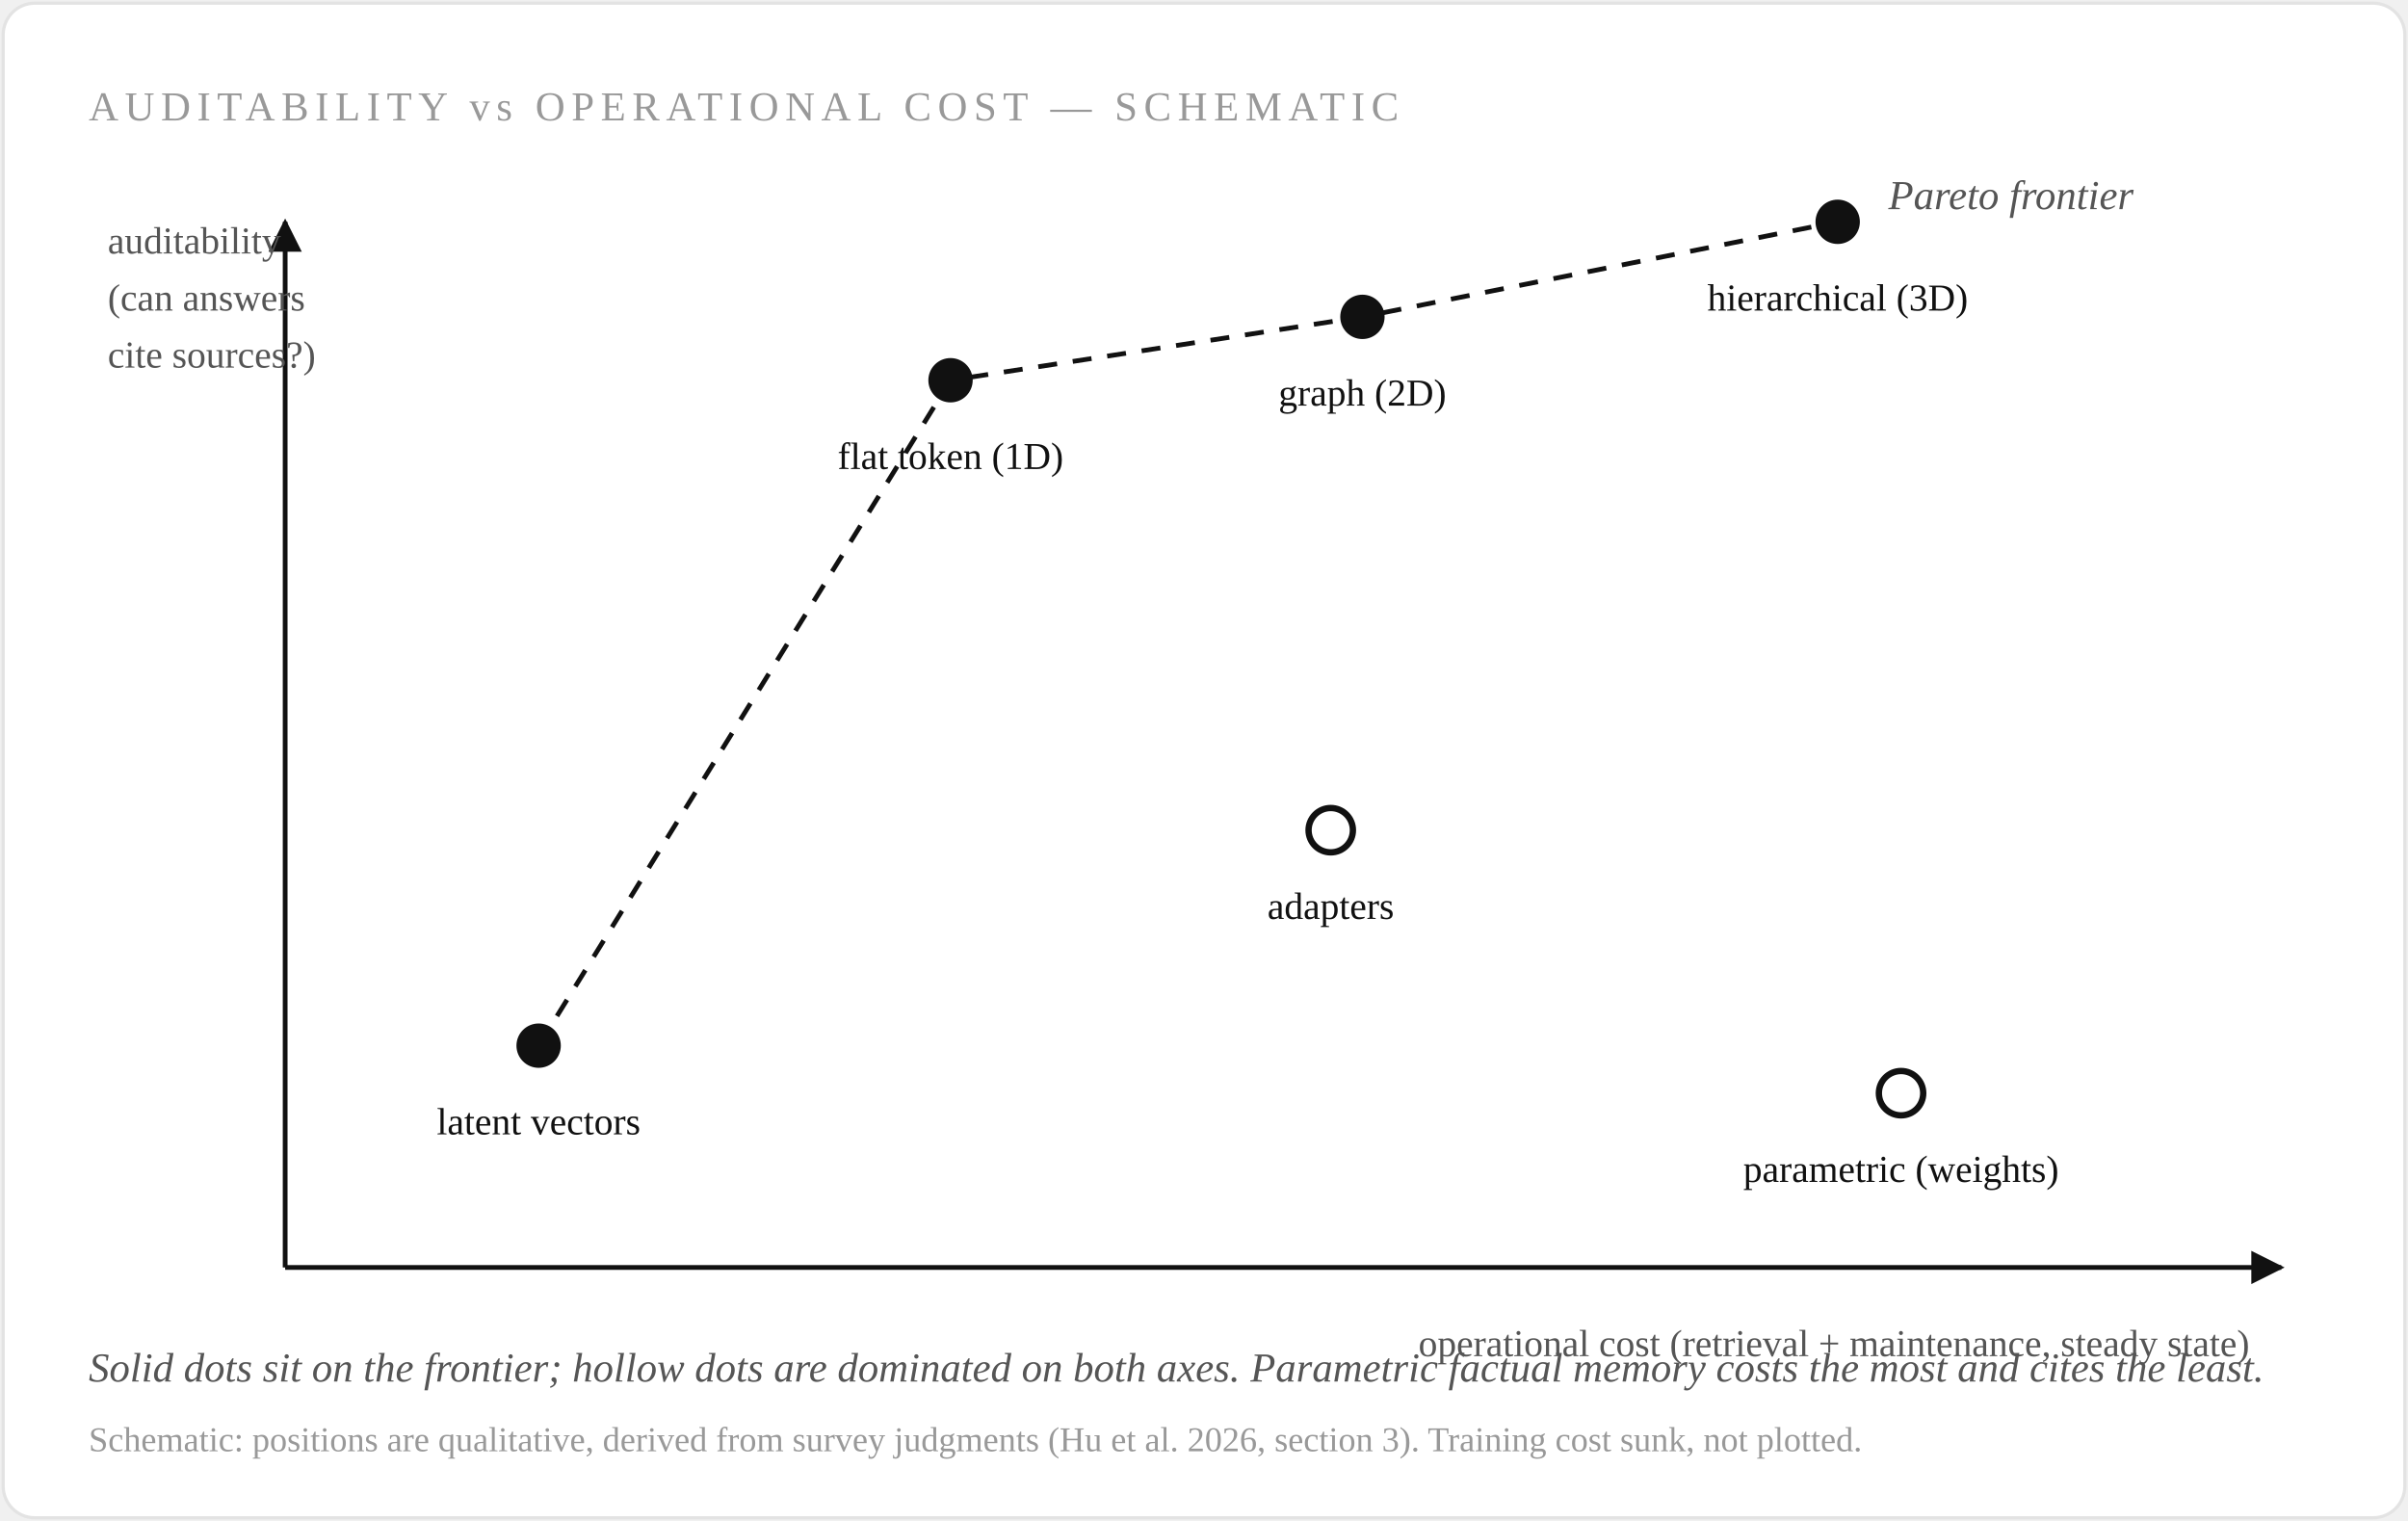
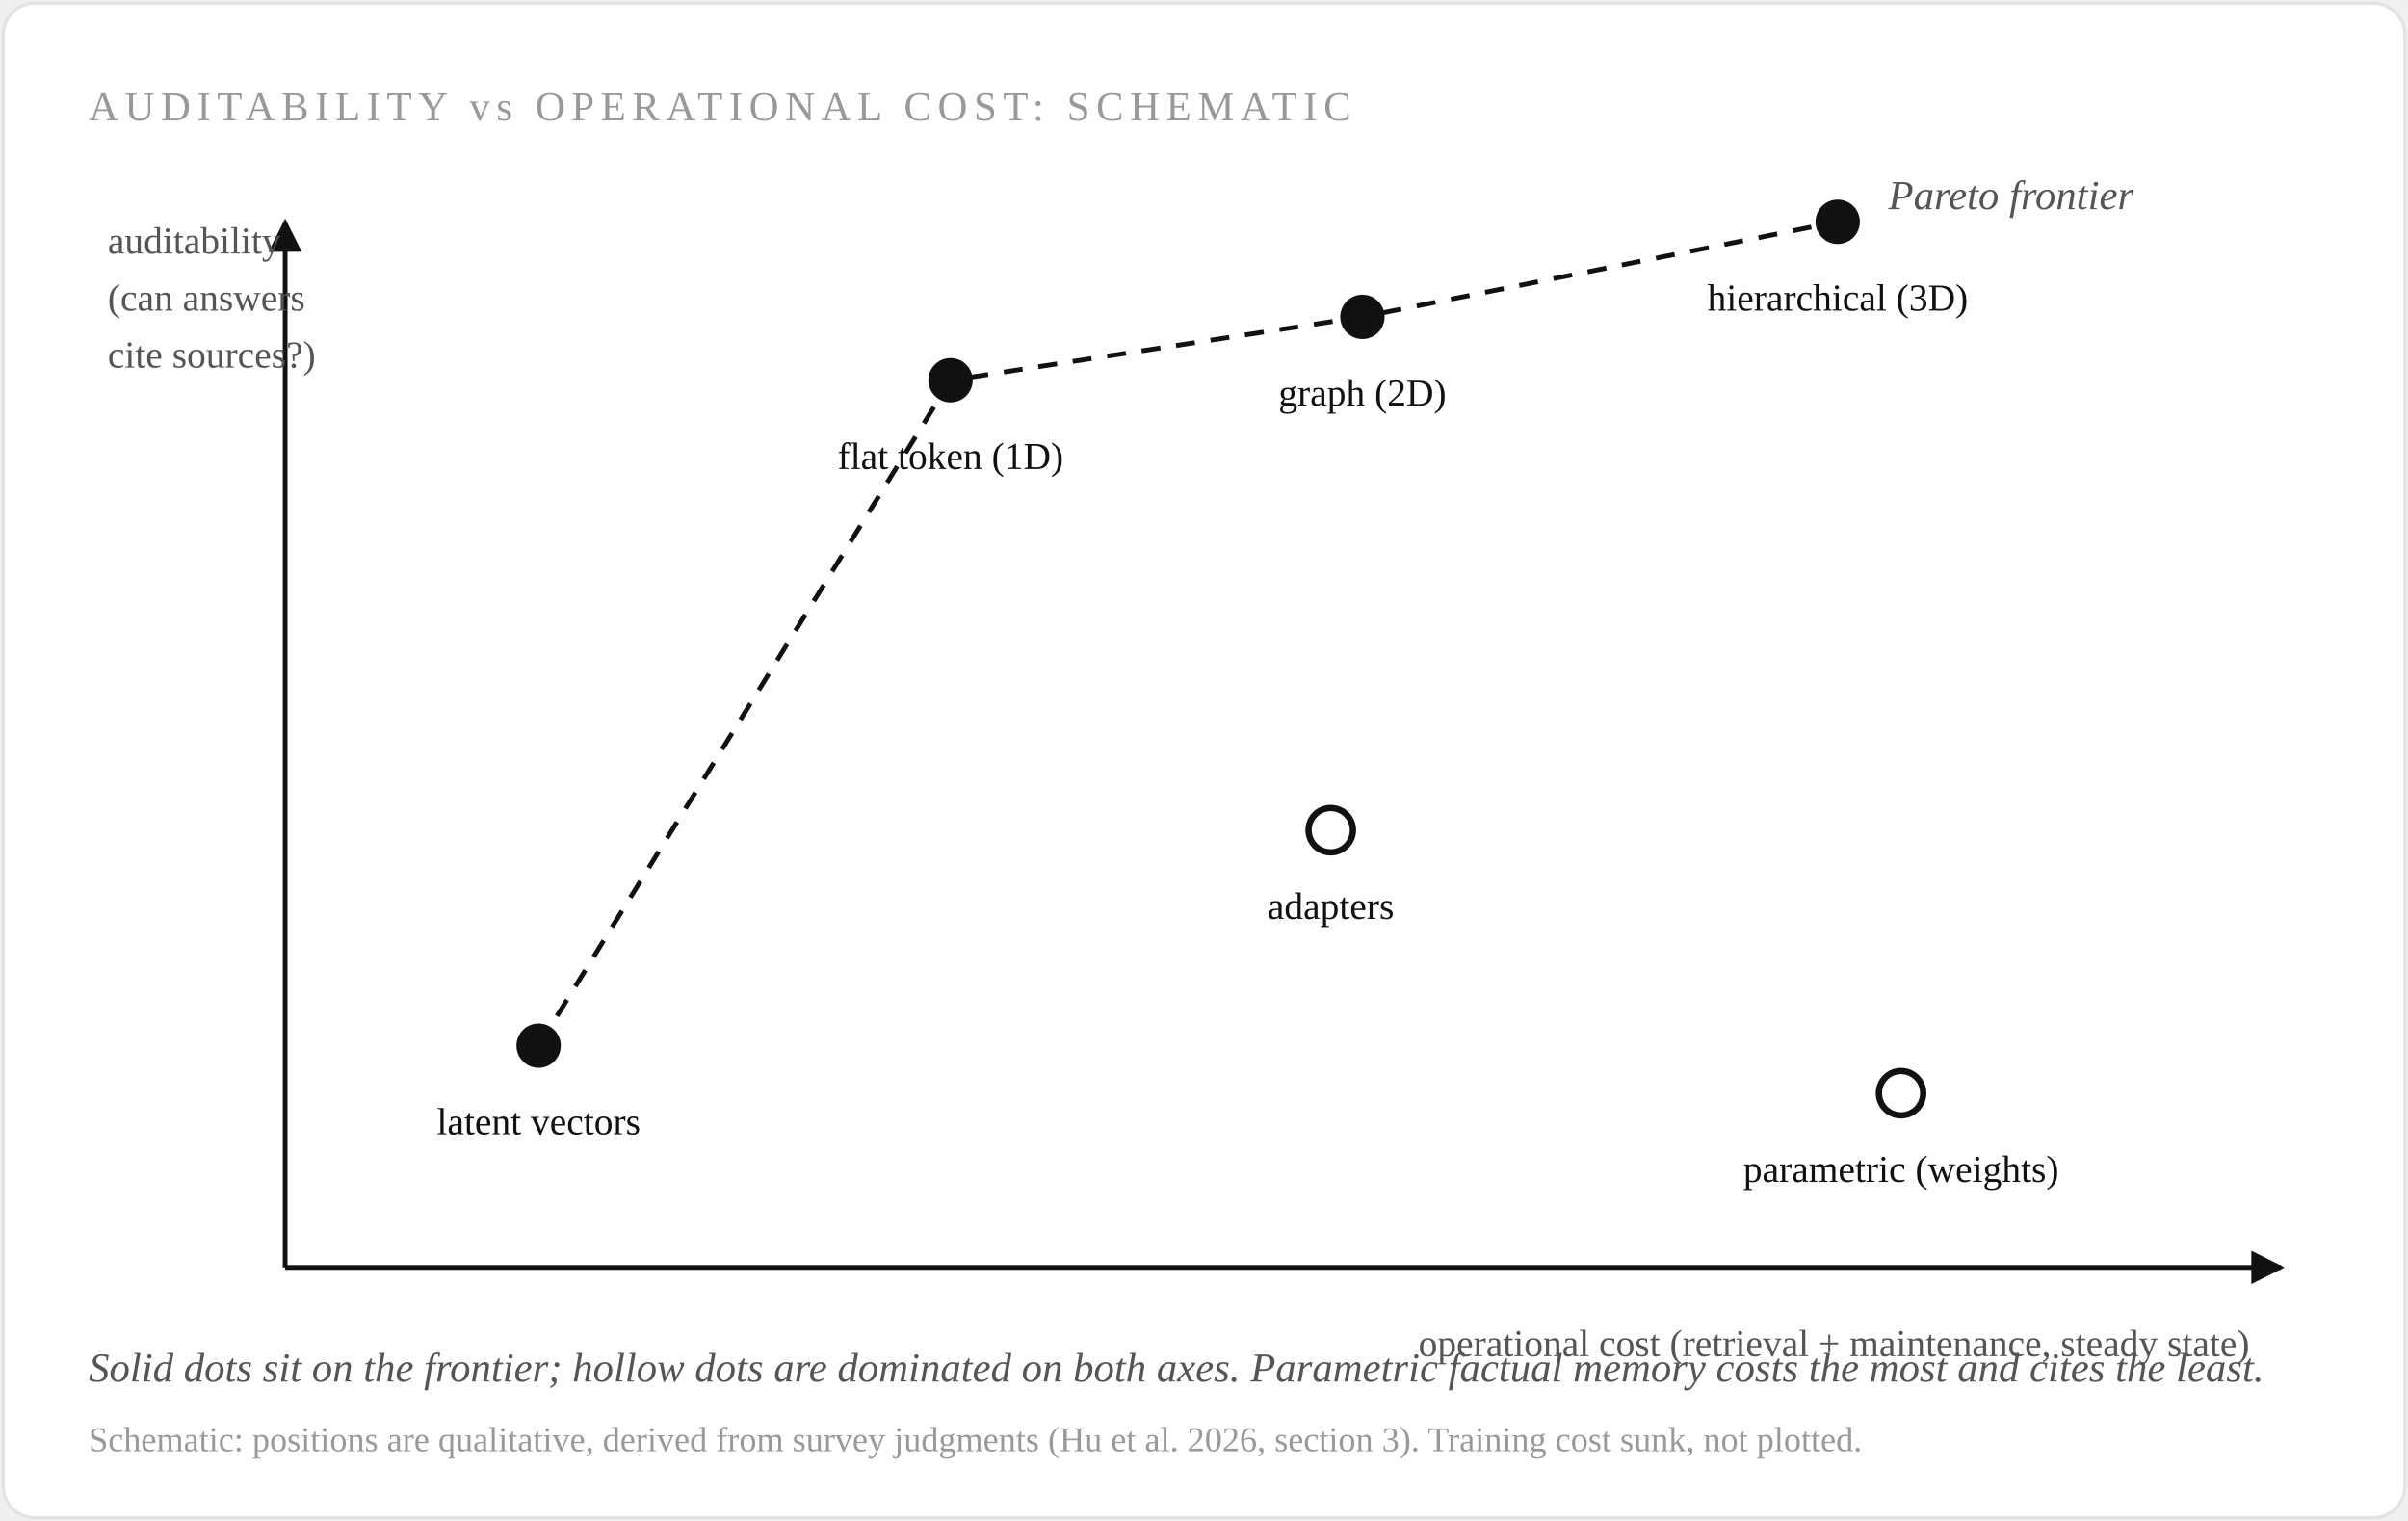
<svg xmlns="http://www.w3.org/2000/svg" width="760" height="480" viewBox="0 0 760 480" fill="none" role="img" aria-label="Schematic trade-off between auditability and operational cost across memory substrates">
  <defs>
    <marker id="ax" viewBox="0 0 10 10" refX="9" refY="5" markerWidth="7" markerHeight="7" orient="auto-start-reverse">
      <path d="M0,0 L10,5 L0,10 z" fill="#111" />
    </marker>
  </defs>
  <rect x="1" y="1" width="758" height="478" rx="10" fill="#fff" stroke="#e3e3e3" />
-   <text x="28" y="38" font-family="Source Serif 4, Georgia, serif" font-size="13" letter-spacing="2" fill="#999">AUDITABILITY vs OPERATIONAL COST — SCHEMATIC</text>
+   <text x="28" y="38" font-family="Source Serif 4, Georgia, serif" font-size="13" letter-spacing="2" fill="#999">AUDITABILITY vs OPERATIONAL COST: SCHEMATIC</text>
  <line x1="90" y1="400" x2="720" y2="400" stroke="#111" stroke-width="1.5" marker-end="url(#ax)" />
  <line x1="90" y1="400" x2="90" y2="70" stroke="#111" stroke-width="1.5" marker-end="url(#ax)" />
  <text x="710" y="428" text-anchor="end" font-family="Source Serif 4, Georgia, serif" font-size="12" fill="#555">operational cost (retrieval + maintenance, steady state)</text>
  <text x="34" y="80" font-family="Source Serif 4, Georgia, serif" font-size="12" fill="#555">auditability</text>
  <text x="34" y="98" font-family="Source Serif 4, Georgia, serif" font-size="12" fill="#555">(can answers</text>
  <text x="34" y="116" font-family="Source Serif 4, Georgia, serif" font-size="12" fill="#555">cite sources?)</text>
  <polyline points="170,330 300,120 430,100 580,70" fill="none" stroke="#111" stroke-width="1.5" stroke-dasharray="6 5" />
  <text x="596" y="66" font-family="Source Serif 4, Georgia, serif" font-size="13" font-style="italic" fill="#555">Pareto frontier</text>
  <circle cx="170" cy="330" r="7" fill="#111" />
  <text x="170" y="358" text-anchor="middle" font-family="Source Serif 4, Georgia, serif" font-size="12" fill="#111">latent vectors</text>
  <circle cx="300" cy="120" r="7" fill="#111" />
  <text x="300" y="148" text-anchor="middle" font-family="Source Serif 4, Georgia, serif" font-size="12" fill="#111">flat token (1D)</text>
  <circle cx="430" cy="100" r="7" fill="#111" />
  <text x="430" y="128" text-anchor="middle" font-family="Source Serif 4, Georgia, serif" font-size="12" fill="#111">graph (2D)</text>
  <circle cx="580" cy="70" r="7" fill="#111" />
  <text x="580" y="98" text-anchor="middle" font-family="Source Serif 4, Georgia, serif" font-size="12" fill="#111">hierarchical (3D)</text>
  <circle cx="420" cy="262" r="7" fill="#fff" stroke="#111" stroke-width="2" />
  <text x="420" y="290" text-anchor="middle" font-family="Source Serif 4, Georgia, serif" font-size="12" fill="#111">adapters</text>
  <circle cx="600" cy="345" r="7" fill="#fff" stroke="#111" stroke-width="2" />
  <text x="600" y="373" text-anchor="middle" font-family="Source Serif 4, Georgia, serif" font-size="12" fill="#111">parametric (weights)</text>
  <text x="28" y="436" font-family="Source Serif 4, Georgia, serif" font-size="13" font-style="italic" fill="#555">Solid dots sit on the frontier; hollow dots are dominated on both axes. Parametric factual memory costs the most and cites the least.</text>
  <text x="28" y="458" font-family="Source Serif 4, Georgia, serif" font-size="11" fill="#999">Schematic: positions are qualitative, derived from survey judgments (Hu et al. 2026, section 3). Training cost sunk, not plotted.</text>
</svg>
